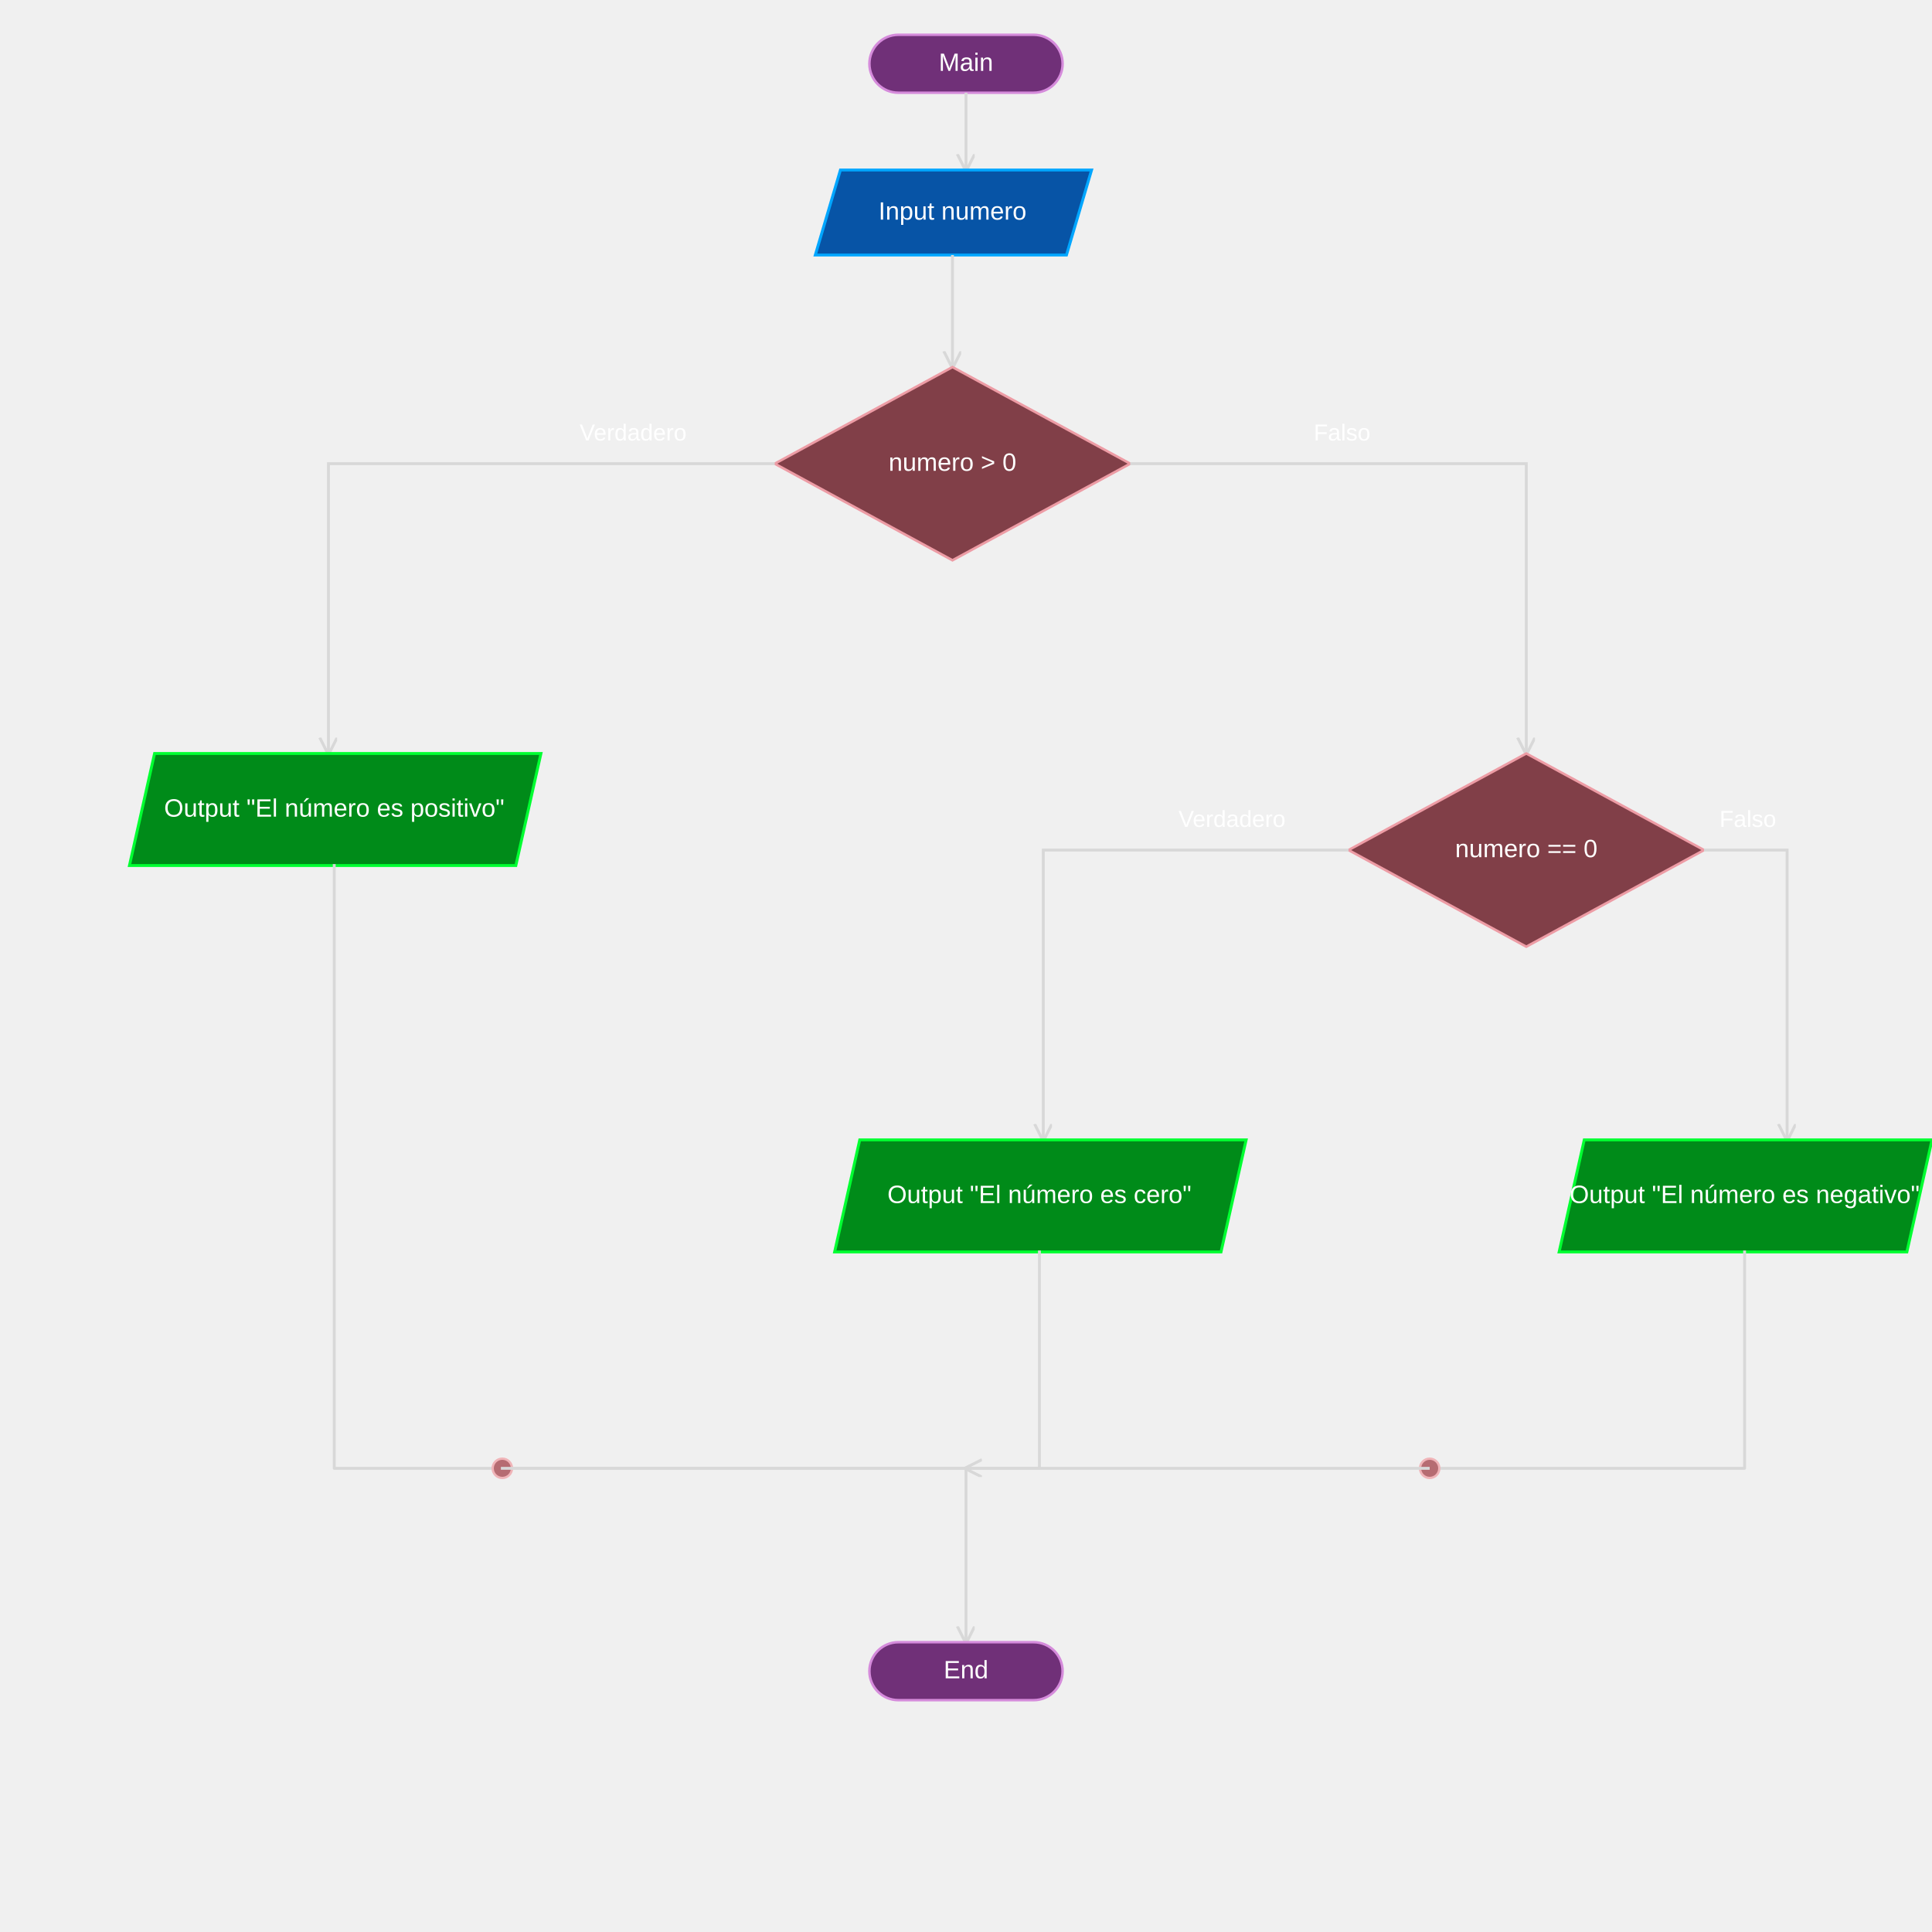
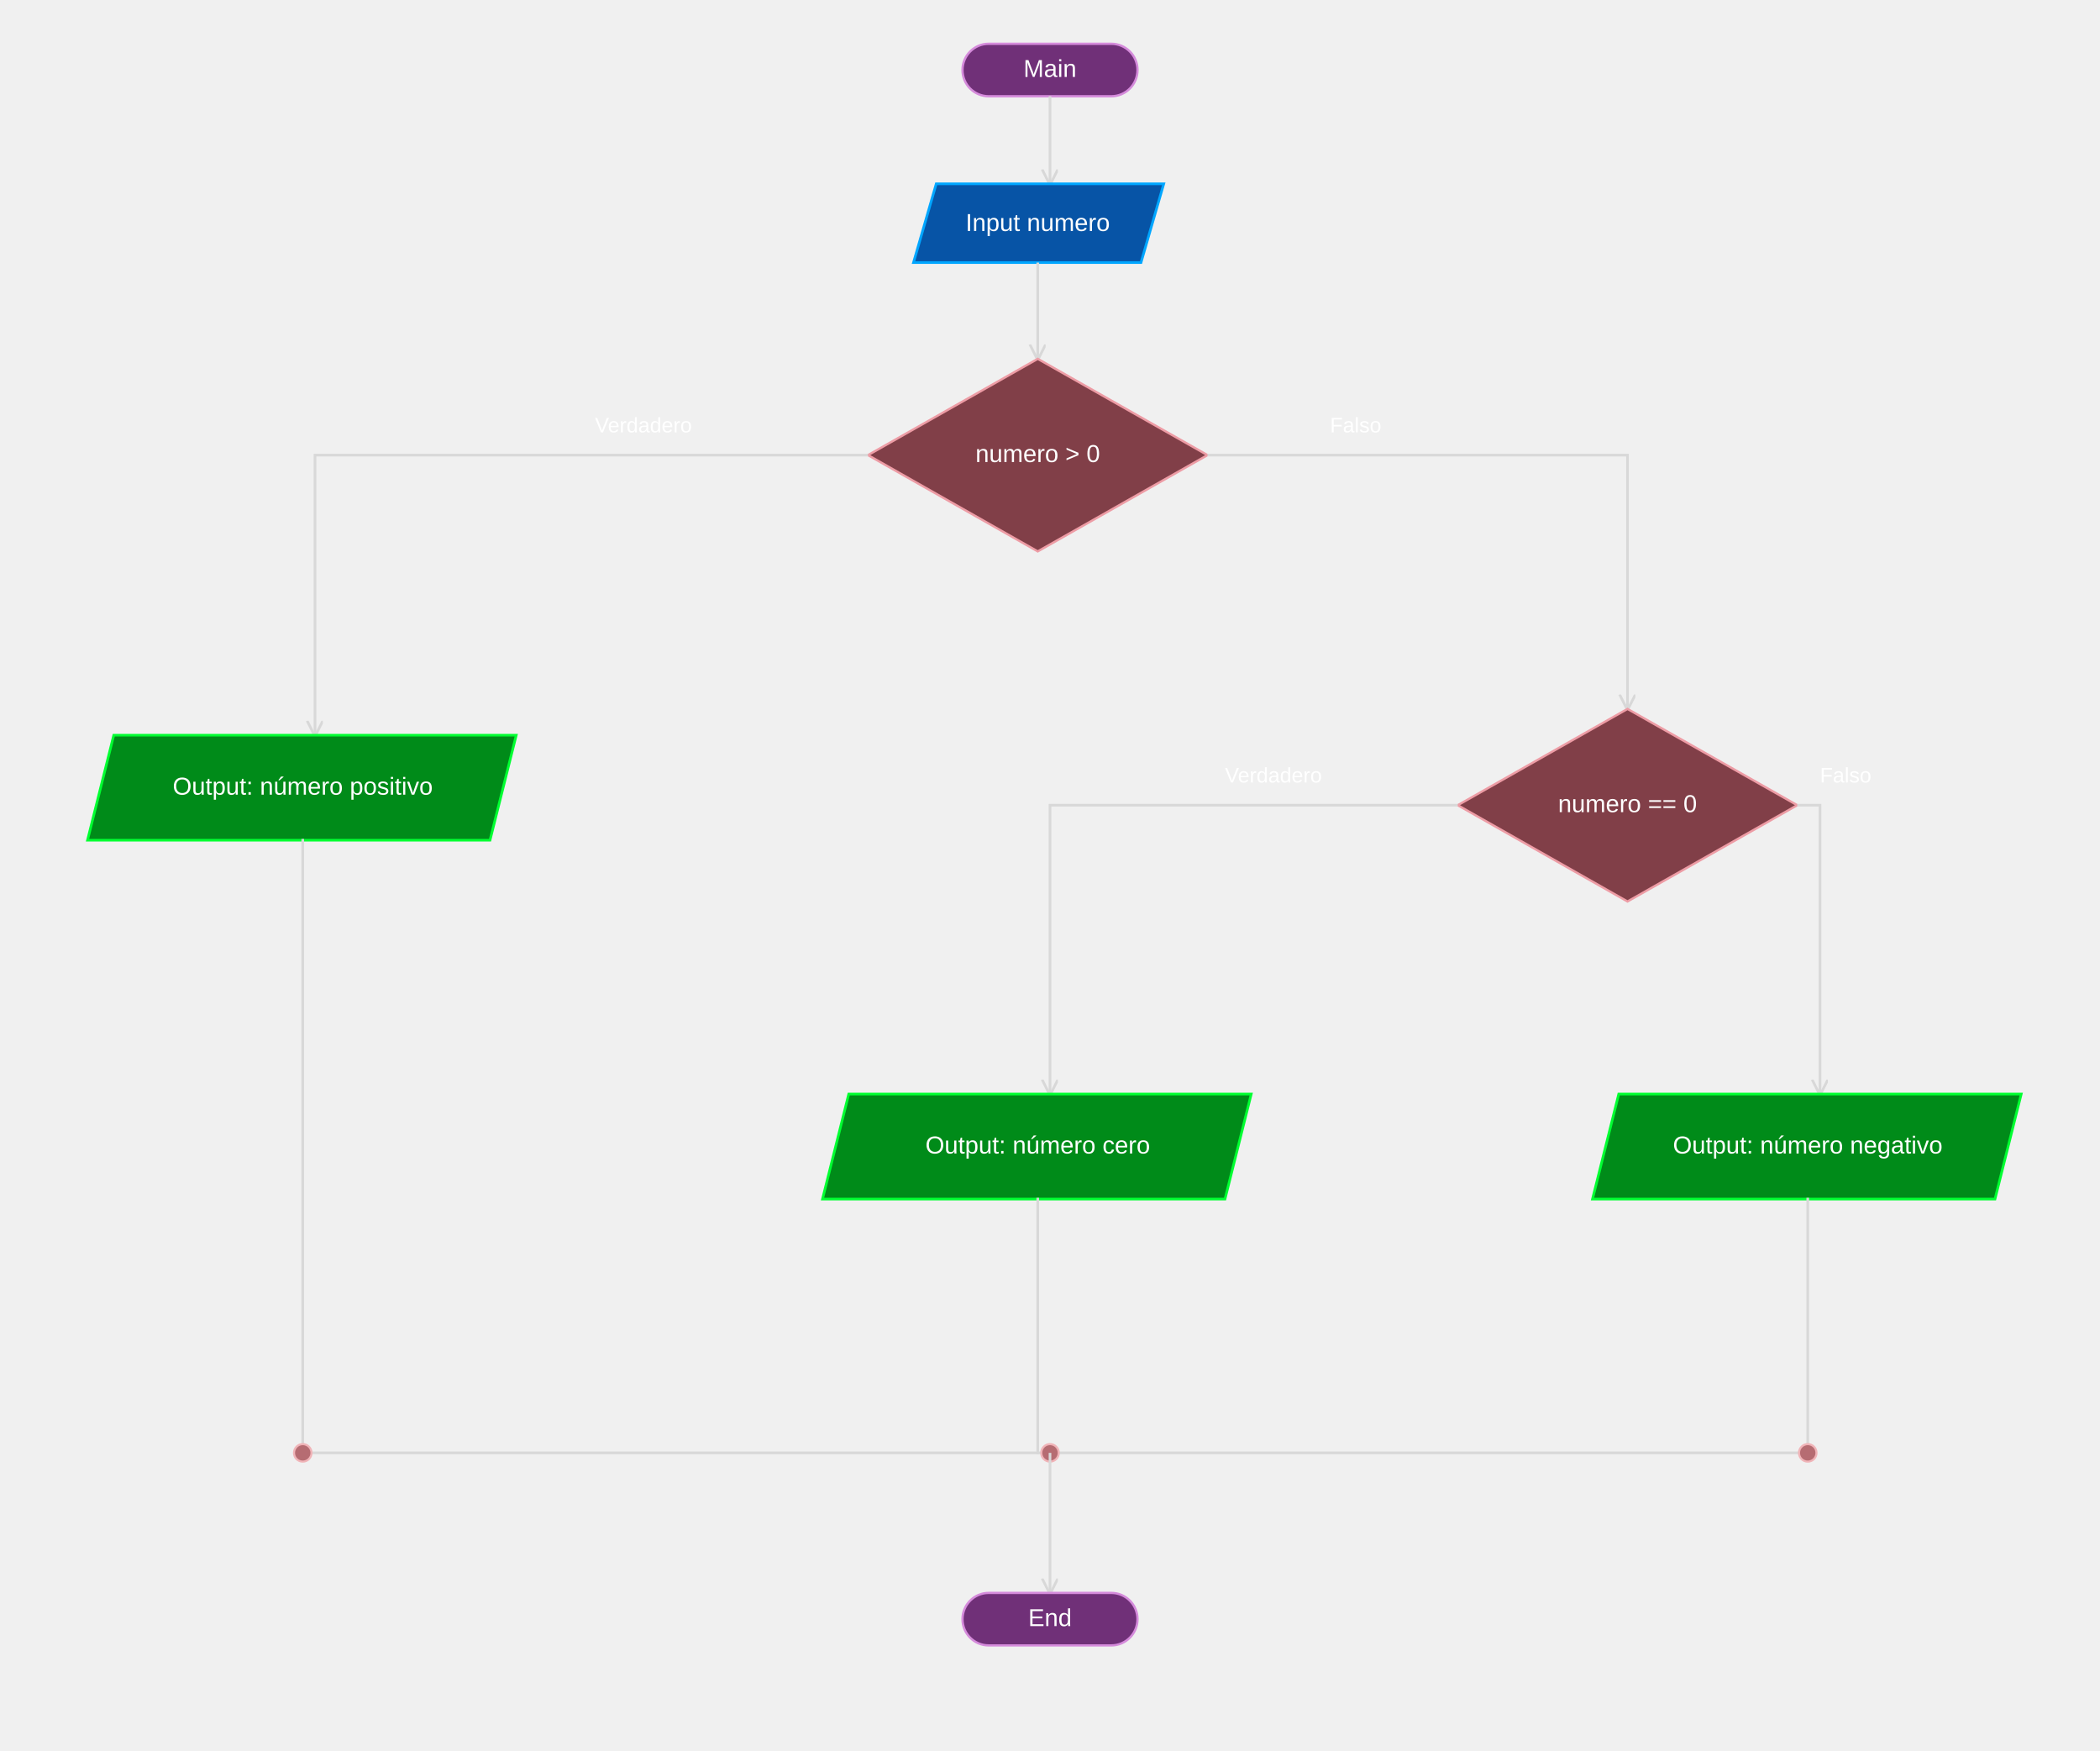
- <svg xmlns="http://www.w3.org/2000/svg" viewBox="0 0 1000 1000" role="img" aria-label="Diagrama de flujo del ejercicio 18 con estilo visual de Flowgorithm">
+ <svg xmlns="http://www.w3.org/2000/svg" viewBox="0 0 1200 1000" role="img" aria-label="Diagrama de flujo del ejercicio 18: condicionales if, elif y else">
  <defs>
    <style>
svg{background:#000;font-family:Arial,Helvetica,sans-serif}
- .flow{fill:none;stroke:#d8d8d8;stroke-width:1.5;stroke-linecap:square;stroke-linejoin:round}
- .arrow{fill:none;stroke:#d8d8d8;stroke-width:1.5;marker-end:url(#arr)}
+ .line{fill:none;stroke:#d8d8d8;stroke-width:1.5;stroke-linecap:square;stroke-linejoin:round}
+ .arrow{fill:none;stroke:#d8d8d8;stroke-width:1.5;marker-end:url(#arrow)}
.terminal{fill:#703078;stroke:#d58bdb;stroke-width:1.3}
.input{fill:#0754a6;stroke:#00a6ff;stroke-width:1.5}
.output{fill:#008b19;stroke:#00ff31;stroke-width:1.5}
.decision{fill:#813f48;stroke:#ed9ca5;stroke-width:1.3}
- .txt{fill:#fff;font-size:13px;text-anchor:middle;dominant-baseline:middle}
+ .label{fill:#fff;font-size:14px;text-anchor:middle;dominant-baseline:middle}
.branch{fill:#fff;font-size:12px}
.connector{fill:#b66c72;stroke:#f0b4b8;stroke-width:1.2}
</style>
-     <marker id="arr" markerWidth="7" markerHeight="7" refX="5.5" refY="3" orient="auto">
+     <marker id="arrow" markerWidth="7" markerHeight="7" refX="5.5" refY="3" orient="auto">
      <path d="M0 0 L6 3 L0 6" fill="none" stroke="#d8d8d8" stroke-width="1" />
    </marker>
  </defs>
-   <rect class="terminal" x="450" y="18" width="100" height="30" rx="15" />
-   <text class="txt" x="500" y="33">Main</text>
-   <path class="arrow" d="M500 48 V88" />
-   <polygon class="input" points="435,88 565,88 552,132 422,132" />
-   <text class="txt" x="493" y="110">Input numero</text>
-   <path class="arrow" d="M493 132 V190" />
-   <polygon class="decision" points="493,190 585,240 493,290 401,240" />
-   <text class="txt" x="493" y="240">numero &gt; 0</text>
-   <path class="arrow" d="M401 240 H170 V390" />
-   <text class="branch" x="300" y="228">Verdadero</text>
-   <polygon class="output" points="80,390 280,390 267,448 67,448" />
-   <text class="txt" x="173" y="419">Output "El número es positivo"</text>
-   <path class="arrow" d="M585 240 H790 V390" />
-   <text class="branch" x="680" y="228">Falso</text>
-   <polygon class="decision" points="790,390 882,440 790,490 698,440" />
-   <text class="txt" x="790" y="440">numero == 0</text>
-   <path class="arrow" d="M698 440 H540 V590" />
-   <text class="branch" x="610" y="428">Verdadero</text>
-   <polygon class="output" points="445,590 645,590 632,648 432,648" />
-   <text class="txt" x="538" y="619">Output "El número es cero"</text>
-   <path class="arrow" d="M882 440 H925 V590" />
-   <text class="branch" x="890" y="428">Falso</text>
-   <polygon class="output" points="820,590 1000,590 987,648 807,648" />
-   <text class="txt" x="903" y="619">Output "El número es negativo"</text>
-   <path class="flow" d="M173 448 V760 H260" />
-   <circle class="connector" cx="260" cy="760" r="5" />
-   <path class="flow" d="M538 648 V760 H260" />
-   <path class="flow" d="M903 648 V760 H740" />
-   <circle class="connector" cx="740" cy="760" r="5" />
-   <path class="arrow" d="M265 760 H500 V850" />
-   <path class="arrow" d="M740 760 H500" />
-   <rect class="terminal" x="450" y="850" width="100" height="30" rx="15" />
-   <text class="txt" x="500" y="865">End</text>
+   <rect class="terminal" x="550" y="25" width="100" height="30" rx="15" />
+   <text class="label" x="600" y="40">Main</text>
+   <path class="arrow" d="M600 55 V105" />
+   <polygon class="input" points="535,105 665,105 652,150 522,150" />
+   <text class="label" x="593" y="128">Input numero</text>
+   <path class="arrow" d="M593 150 V205" />
+   <polygon class="decision" points="593,205 690,260 593,315 496,260" />
+   <text class="label" x="593" y="260">numero &gt; 0</text>
+   <path class="arrow" d="M496 260 H180 V420" />
+   <text class="branch" x="340" y="247">Verdadero</text>
+   <polygon class="output" points="65,420 295,420 280,480 50,480" />
+   <text class="label" x="173" y="450">Output: número positivo</text>
+   <path class="arrow" d="M690 260 H930 V405" />
+   <text class="branch" x="760" y="247">Falso</text>
+   <polygon class="decision" points="930,405 1027,460 930,515 833,460" />
+   <text class="label" x="930" y="460">numero == 0</text>
+   <path class="arrow" d="M833 460 H600 V625" />
+   <text class="branch" x="700" y="447">Verdadero</text>
+   <polygon class="output" points="485,625 715,625 700,685 470,685" />
+   <text class="label" x="593" y="655">Output: número cero</text>
+   <path class="arrow" d="M1027 460 H1040 V625" />
+   <text class="branch" x="1040" y="447">Falso</text>
+   <polygon class="output" points="925,625 1155,625 1140,685 910,685" />
+   <text class="label" x="1033" y="655">Output: número negativo</text>
+   <path class="line" d="M173 480 V830 H600" />
+   <path class="line" d="M593 685 V830" />
+   <path class="line" d="M1033 685 V830 H600" />
+   <circle class="connector" cx="173" cy="830" r="5" />
+   <circle class="connector" cx="600" cy="830" r="5" />
+   <circle class="connector" cx="1033" cy="830" r="5" />
+   <path class="arrow" d="M600 830 V910" />
+   <rect class="terminal" x="550" y="910" width="100" height="30" rx="15" />
+   <text class="label" x="600" y="925">End</text>
</svg>
